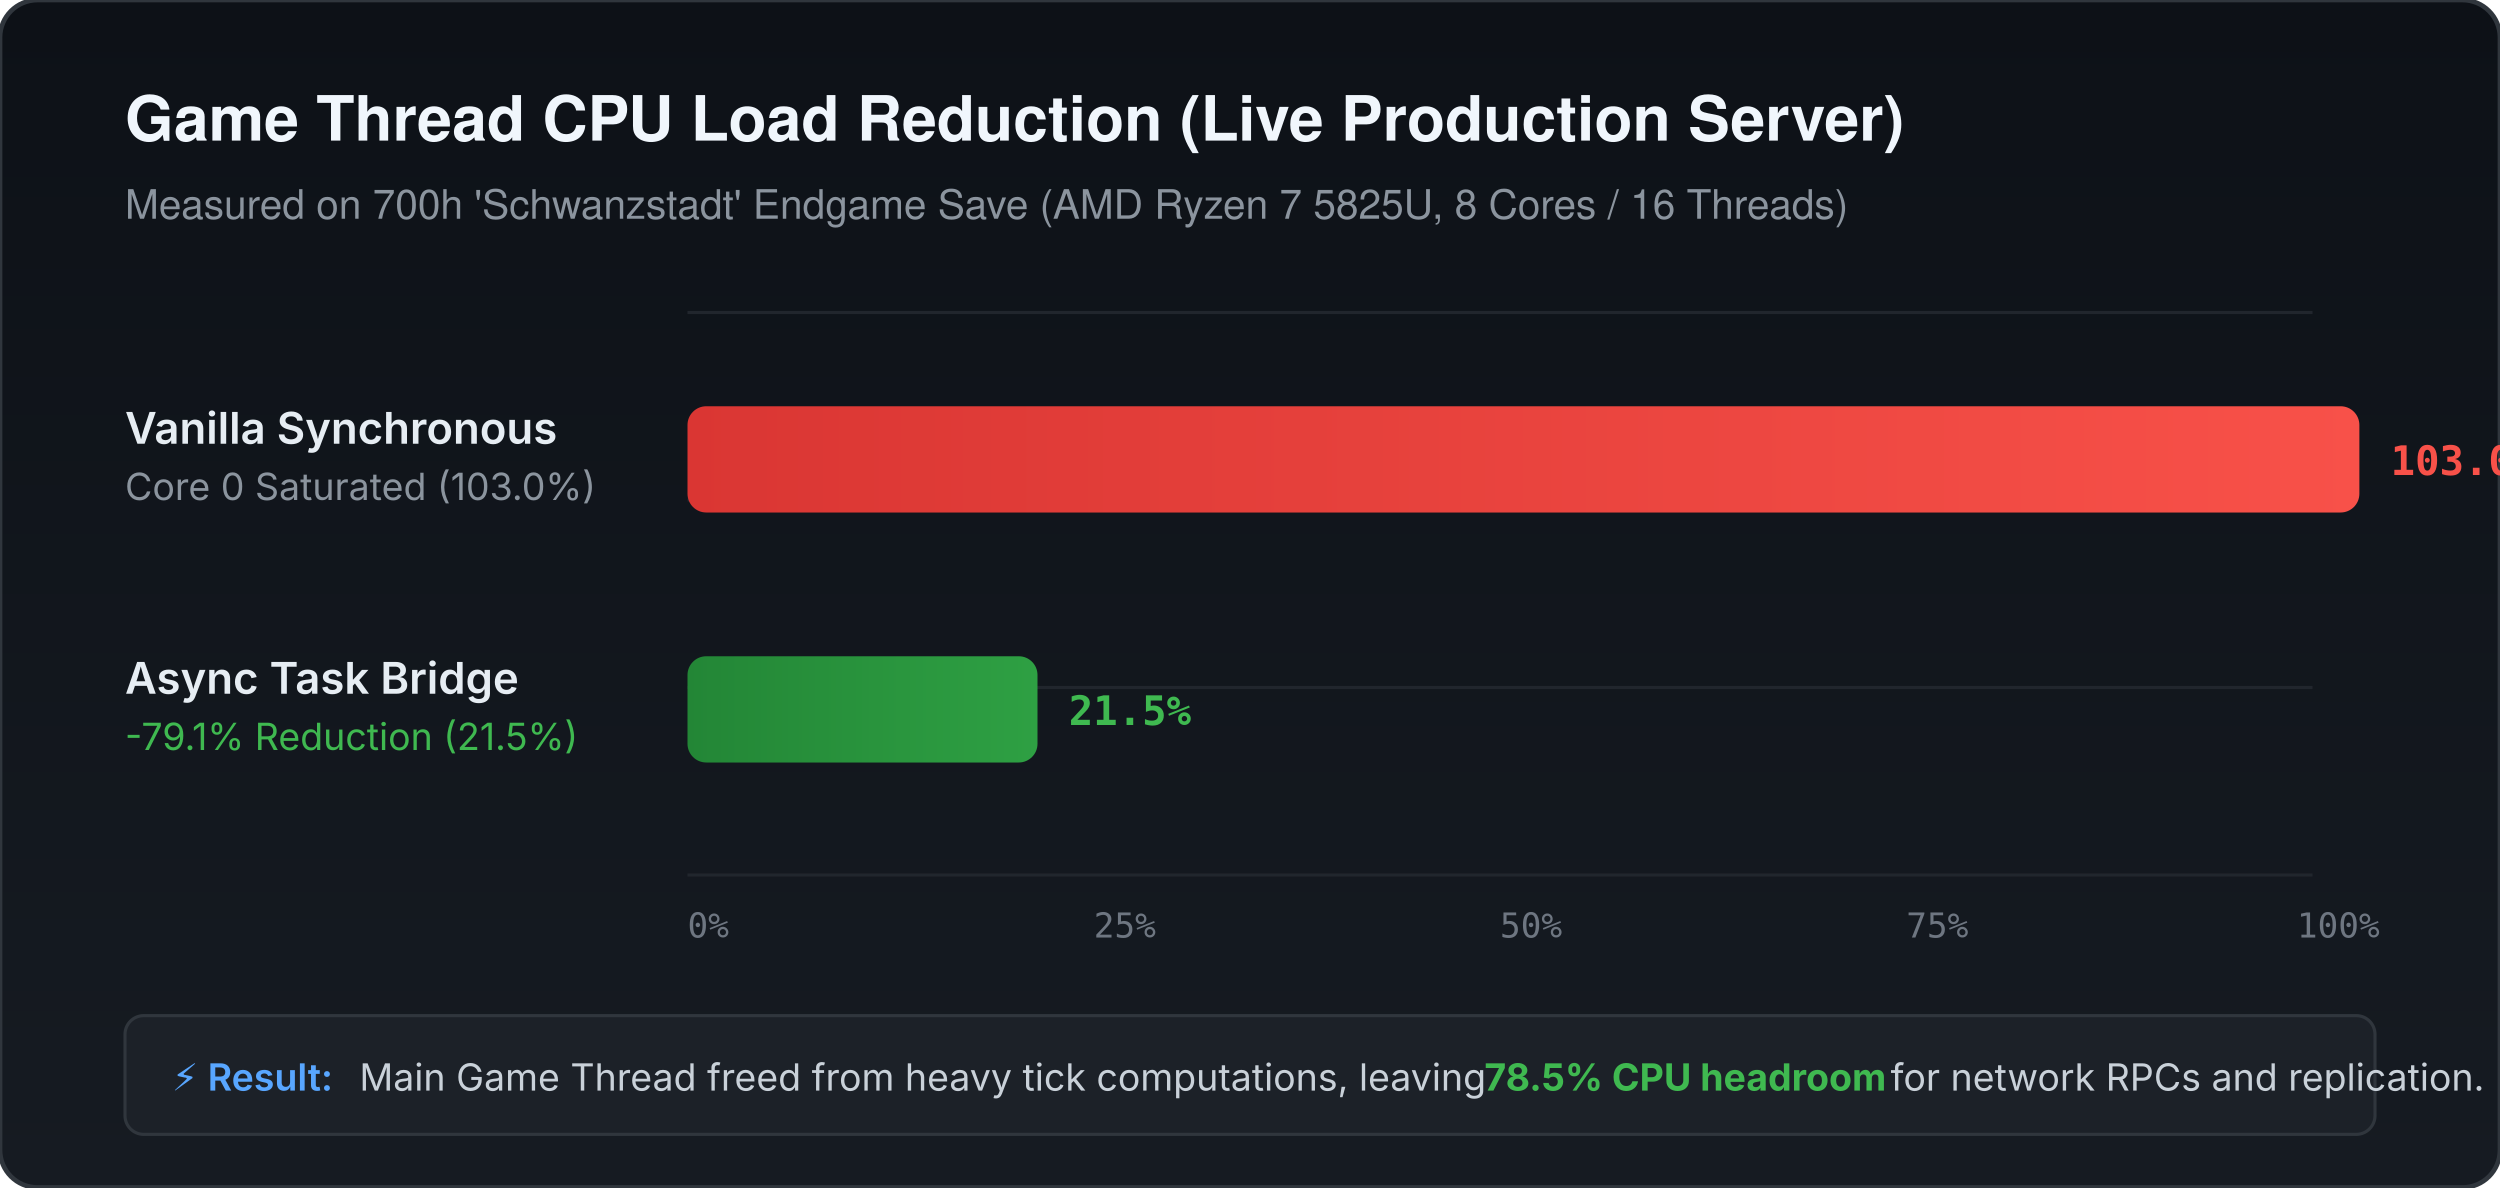
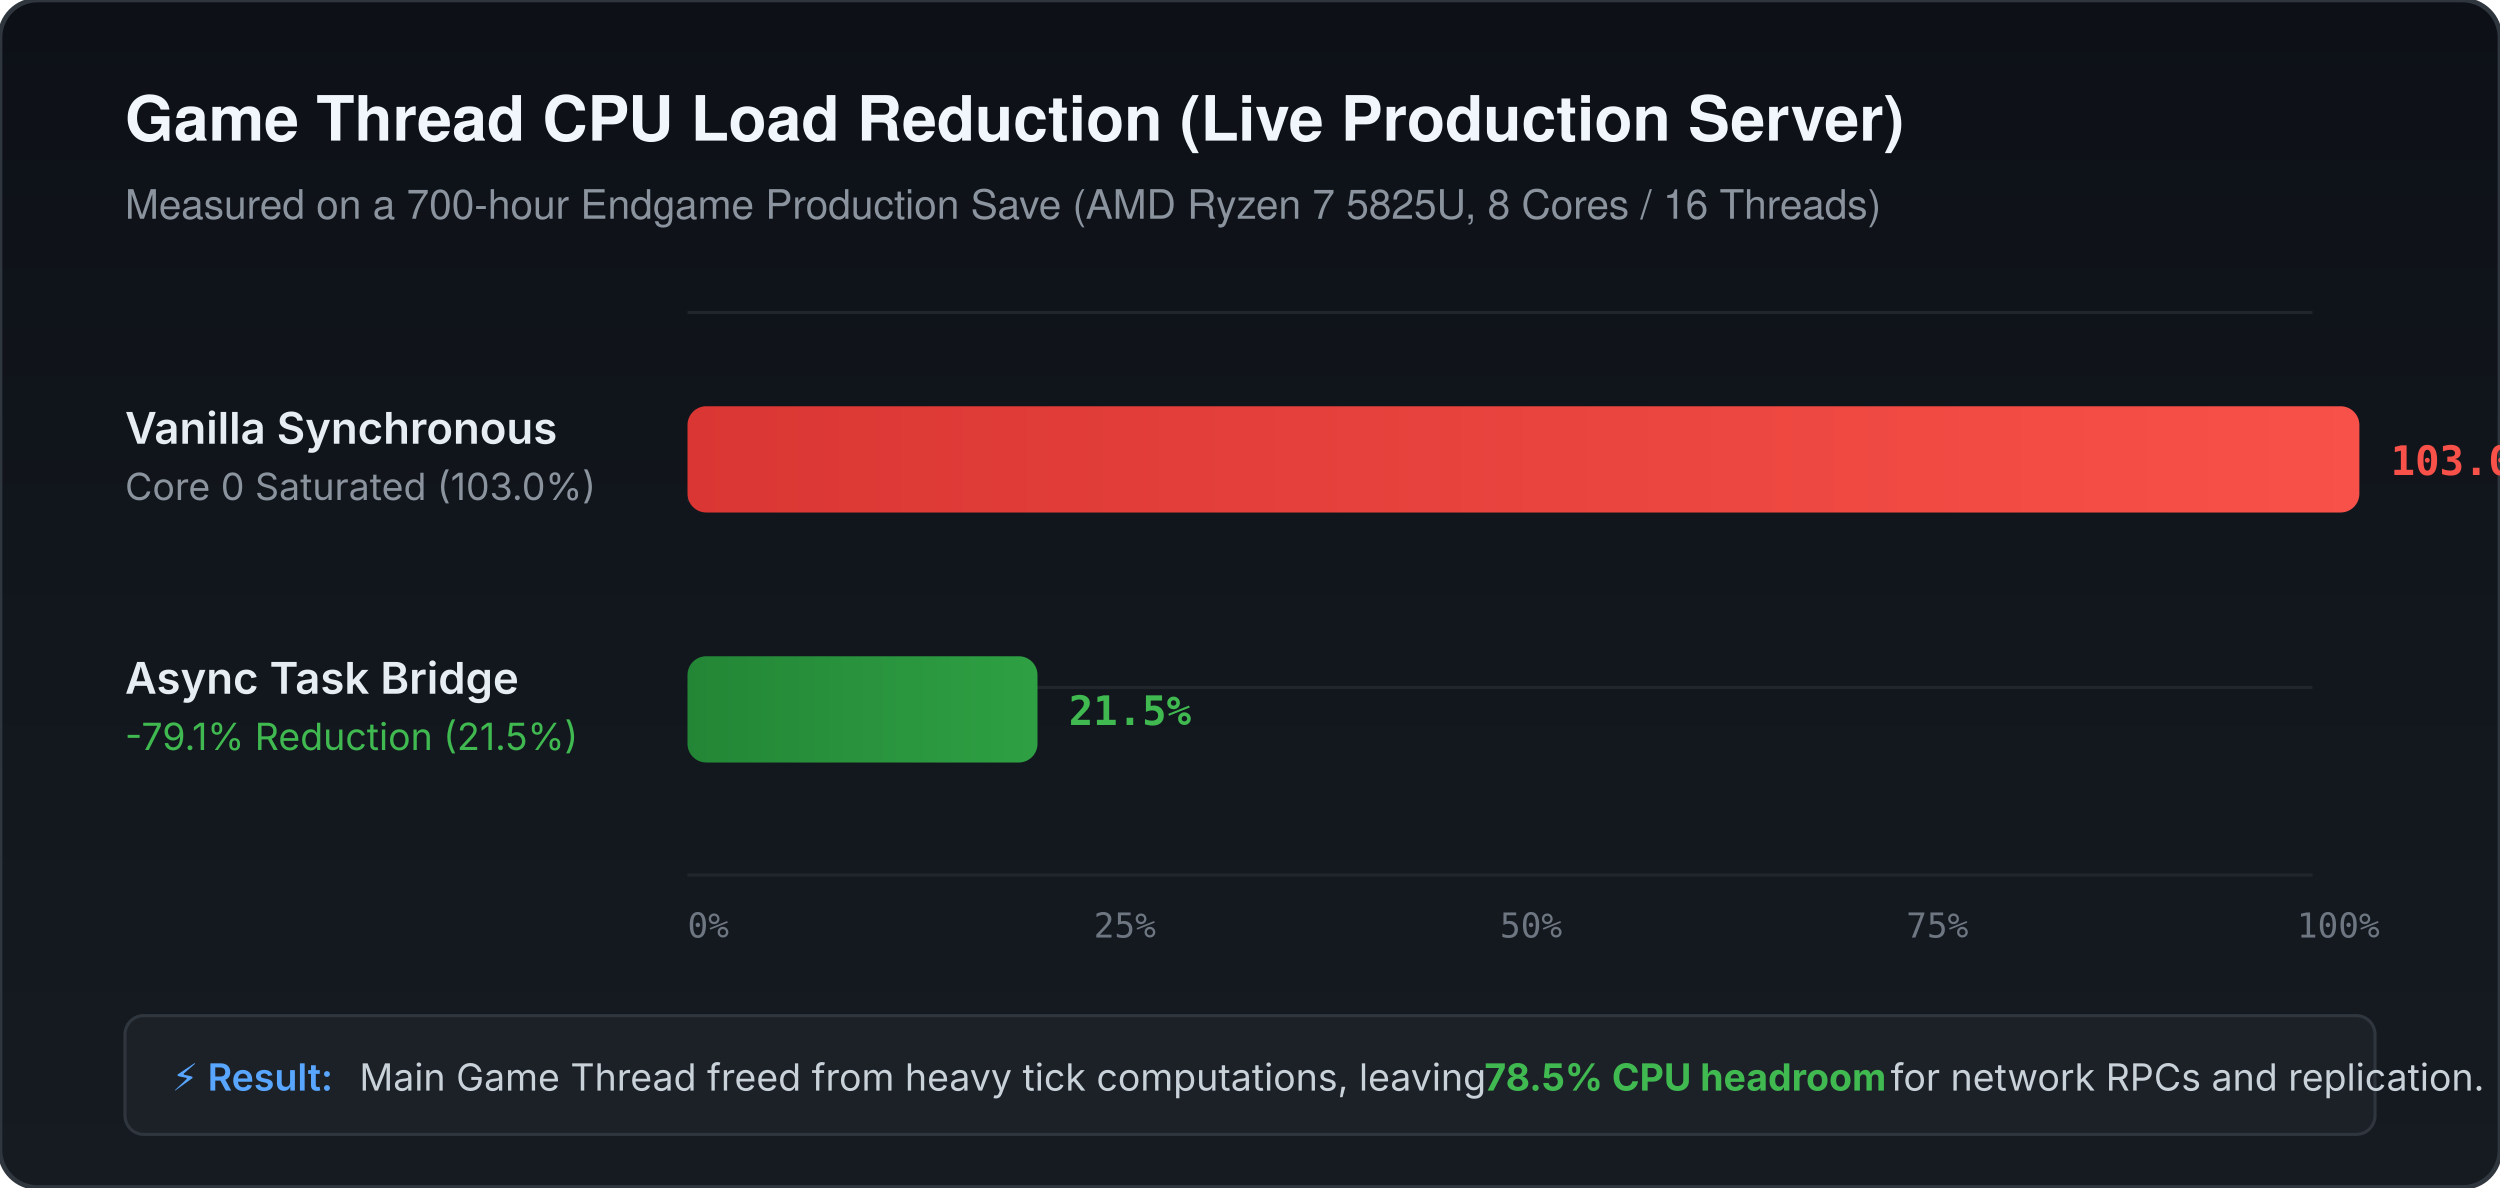
<svg xmlns="http://www.w3.org/2000/svg" viewBox="0 0 800 380" width="100%" height="100%">
  <defs>
    <linearGradient id="redGrad" x1="0" y1="0" x2="1" y2="0">
      <stop offset="0%" stop-color="#da3633" />
      <stop offset="100%" stop-color="#f85149" />
    </linearGradient>
    <linearGradient id="greenGrad" x1="0" y1="0" x2="1" y2="0">
      <stop offset="0%" stop-color="#238636" />
      <stop offset="100%" stop-color="#2ea043" />
    </linearGradient>
    <linearGradient id="bgGrad" x1="0" y1="0" x2="0" y2="1">
      <stop offset="0%" stop-color="#0d1117" />
      <stop offset="100%" stop-color="#161b22" />
    </linearGradient>
  </defs>
  <rect width="800" height="380" rx="12" fill="url(#bgGrad)" stroke="#30363d" stroke-width="1.5" />
  <text x="40" y="45" fill="#f0f6fc" font-family="-apple-system, BlinkMacSystemFont, 'Segoe UI', Helvetica, Arial, sans-serif" font-size="20" font-weight="700">Game Thread CPU Load Reduction (Live Production Server)</text>
-   <text x="40" y="70" fill="#8b949e" font-family="-apple-system, BlinkMacSystemFont, 'Segoe UI', Helvetica, Arial, sans-serif" font-size="13">Measured on 700h 'Schwanzstadt' Endgame Save (AMD Ryzen 7 5825U, 8 Cores / 16 Threads)</text>
+   <text x="40" y="70" fill="#8b949e" font-family="-apple-system, BlinkMacSystemFont, 'Segoe UI', Helvetica, Arial, sans-serif" font-size="13">Measured on a 700-hour Endgame Production Save (AMD Ryzen 7 5825U, 8 Cores / 16 Threads)</text>
  <line x1="220" y1="100" x2="740" y2="100" stroke="#21262d" stroke-width="1" />
  <line x1="220" y1="160" x2="740" y2="160" stroke="#21262d" stroke-width="1" />
  <line x1="220" y1="220" x2="740" y2="220" stroke="#21262d" stroke-width="1" />
  <line x1="220" y1="280" x2="740" y2="280" stroke="#21262d" stroke-width="1" />
  <text x="220" y="300" fill="#6e7681" font-family="monospace" font-size="11">0%</text>
  <text x="350" y="300" fill="#6e7681" font-family="monospace" font-size="11">25%</text>
  <text x="480" y="300" fill="#6e7681" font-family="monospace" font-size="11">50%</text>
  <text x="610" y="300" fill="#6e7681" font-family="monospace" font-size="11">75%</text>
  <text x="735" y="300" fill="#6e7681" font-family="monospace" font-size="11">100%</text>
  <text x="40" y="142" fill="#e6edf3" font-family="-apple-system, BlinkMacSystemFont, 'Segoe UI', sans-serif" font-size="14" font-weight="600">Vanilla Synchronous</text>
  <text x="40" y="160" fill="#8b949e" font-family="-apple-system, BlinkMacSystemFont, 'Segoe UI', sans-serif" font-size="12">Core 0 Saturated (103.0%)</text>
  <rect x="220" y="130" width="535" height="34" rx="6" fill="url(#redGrad)" />
  <text x="765" y="152" fill="#f85149" font-family="monospace" font-size="13" font-weight="700">103.0%</text>
  <text x="40" y="222" fill="#e6edf3" font-family="-apple-system, BlinkMacSystemFont, 'Segoe UI', sans-serif" font-size="14" font-weight="600">Async Task Bridge</text>
  <text x="40" y="240" fill="#3fb950" font-family="-apple-system, BlinkMacSystemFont, 'Segoe UI', sans-serif" font-size="12">-79.1% Reduction (21.5%)</text>
  <rect x="220" y="210" width="112" height="34" rx="6" fill="url(#greenGrad)" />
  <text x="342" y="232" fill="#3fb950" font-family="monospace" font-size="13" font-weight="700">21.5%</text>
  <rect x="40" y="325" width="720" height="38" rx="6" fill="#1c2128" stroke="#30363d" stroke-width="1" />
  <text x="55" y="349" fill="#58a6ff" font-family="-apple-system, BlinkMacSystemFont, 'Segoe UI', sans-serif" font-size="12" font-weight="600">⚡ Result:</text>
  <text x="115" y="349" fill="#c9d1d9" font-family="-apple-system, BlinkMacSystemFont, 'Segoe UI', sans-serif" font-size="12">Main Game Thread freed from heavy tick computations, leaving </text>
  <text x="475" y="349" fill="#3fb950" font-family="-apple-system, BlinkMacSystemFont, 'Segoe UI', sans-serif" font-size="12" font-weight="700">78.5% CPU headroom</text>
  <text x="605" y="349" fill="#c9d1d9" font-family="-apple-system, BlinkMacSystemFont, 'Segoe UI', sans-serif" font-size="12"> for network RPCs and replication.</text>
</svg>
